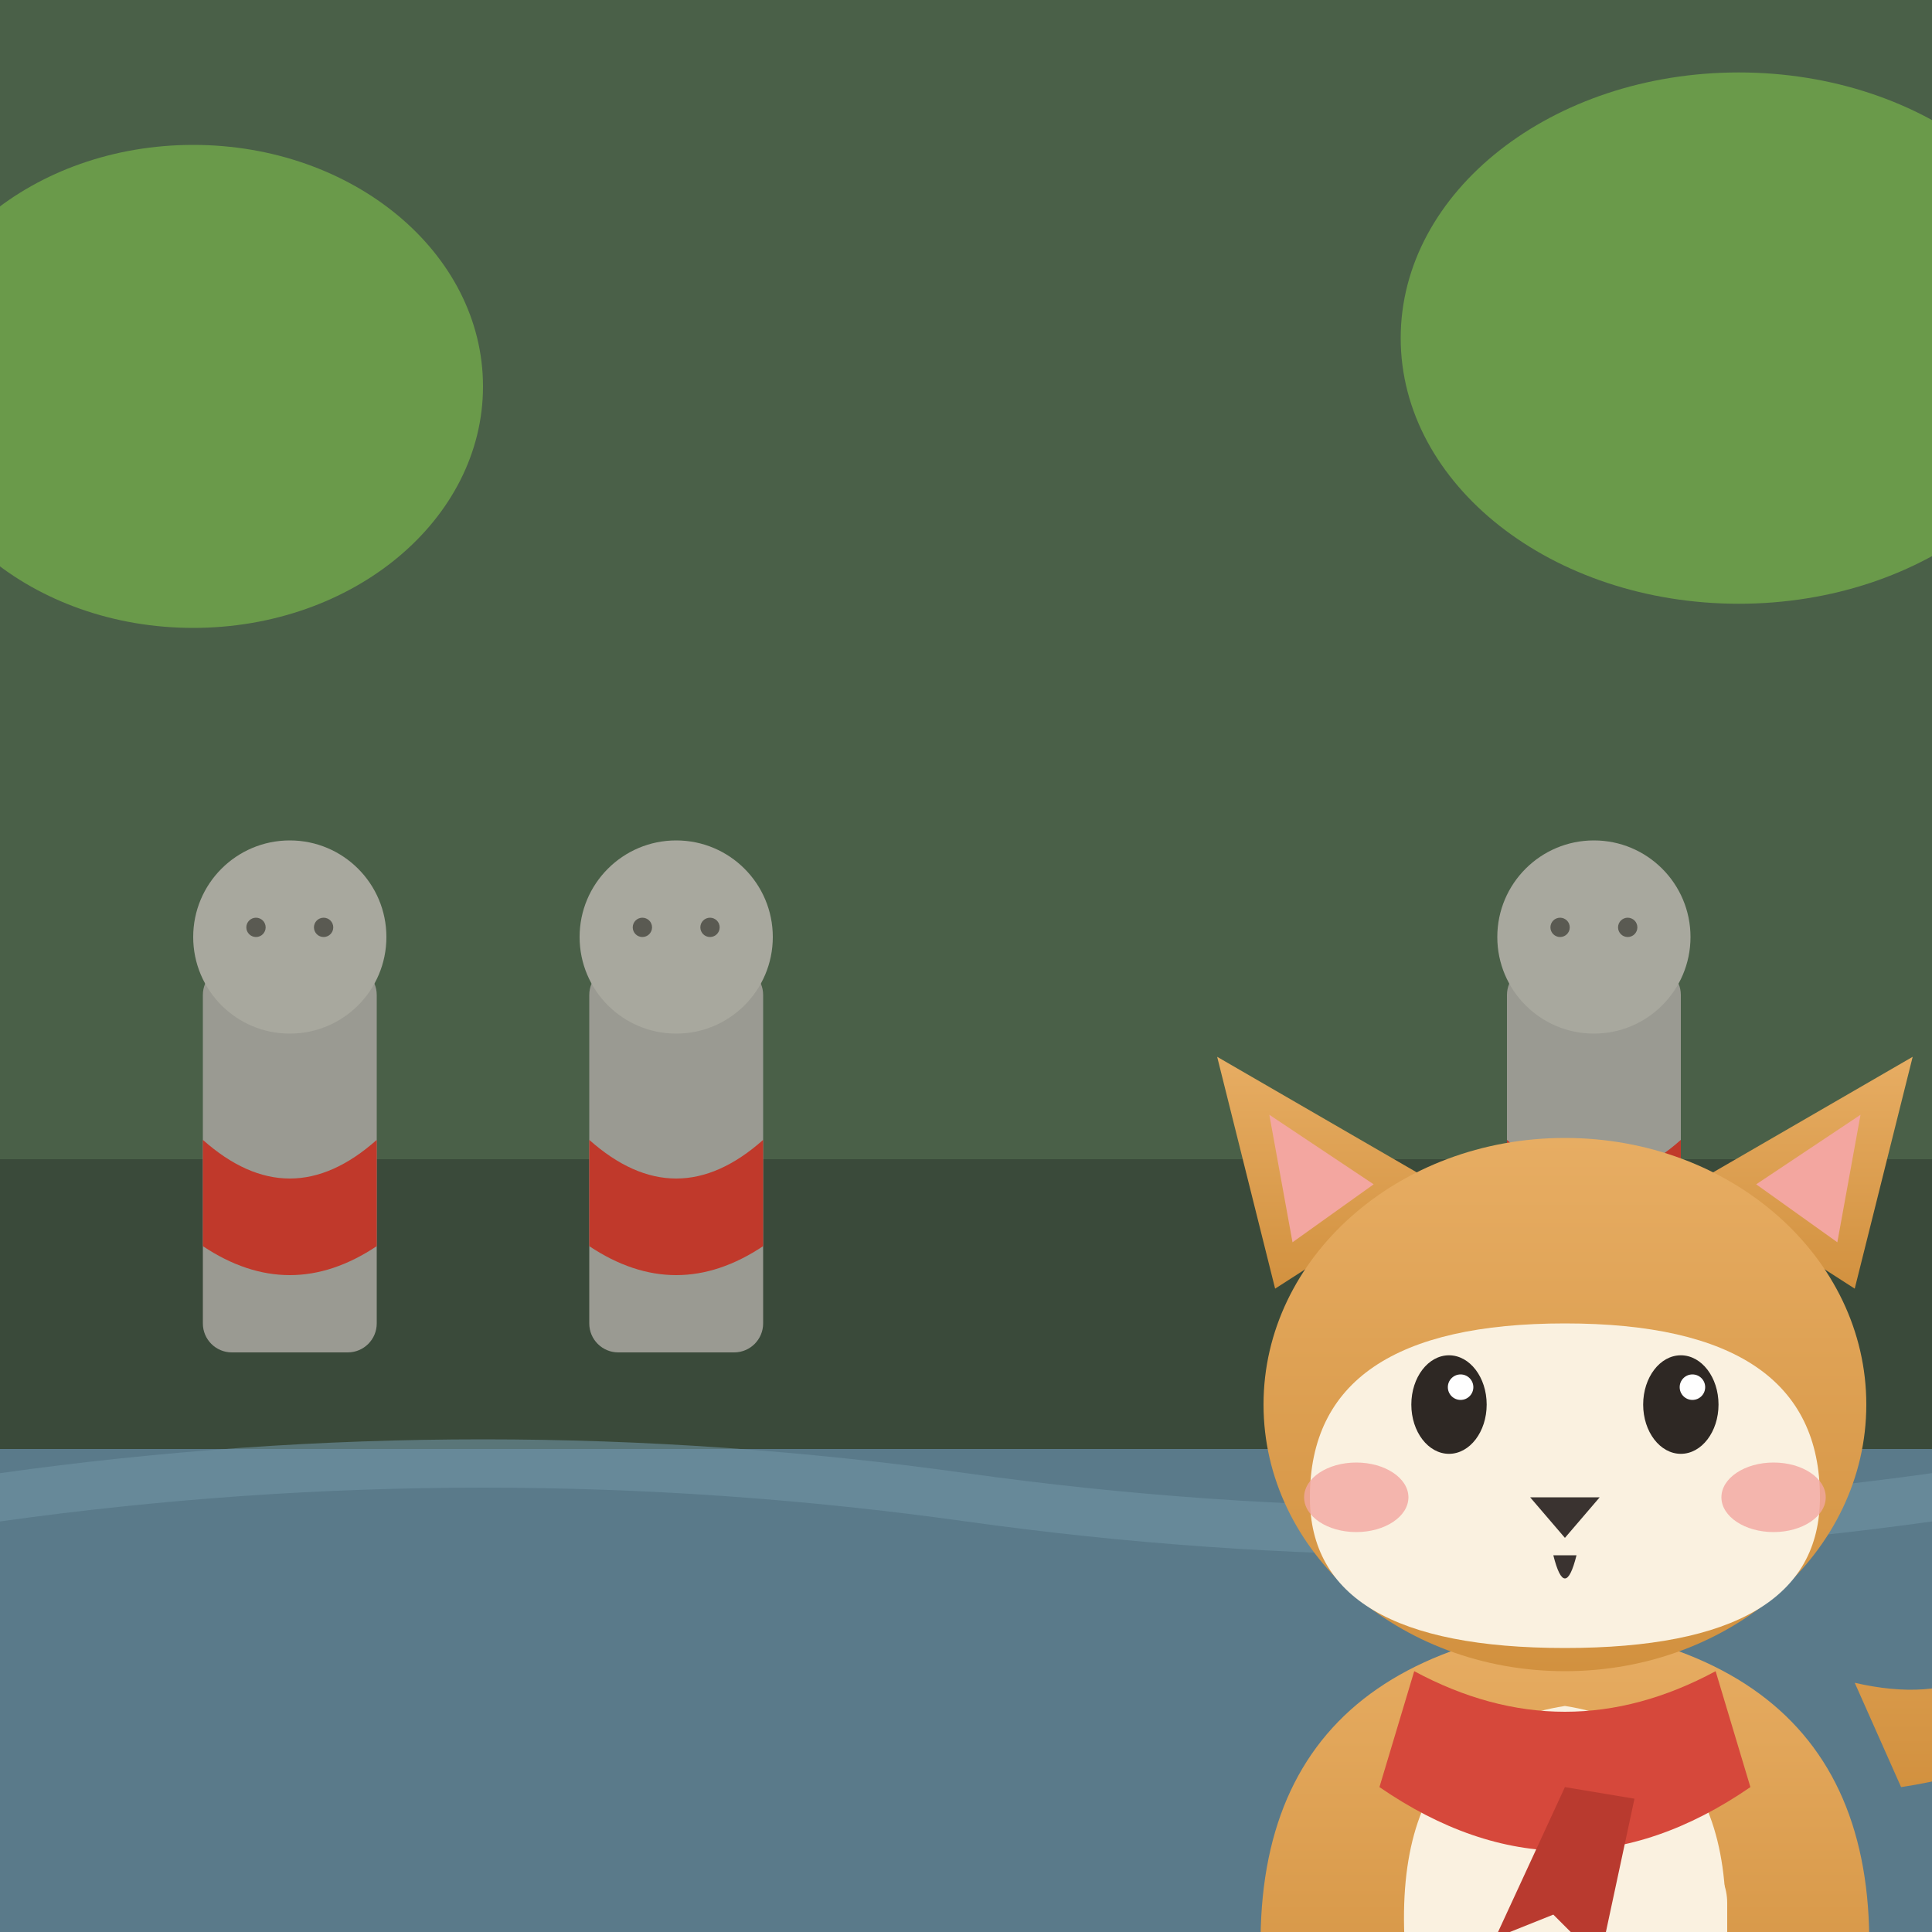
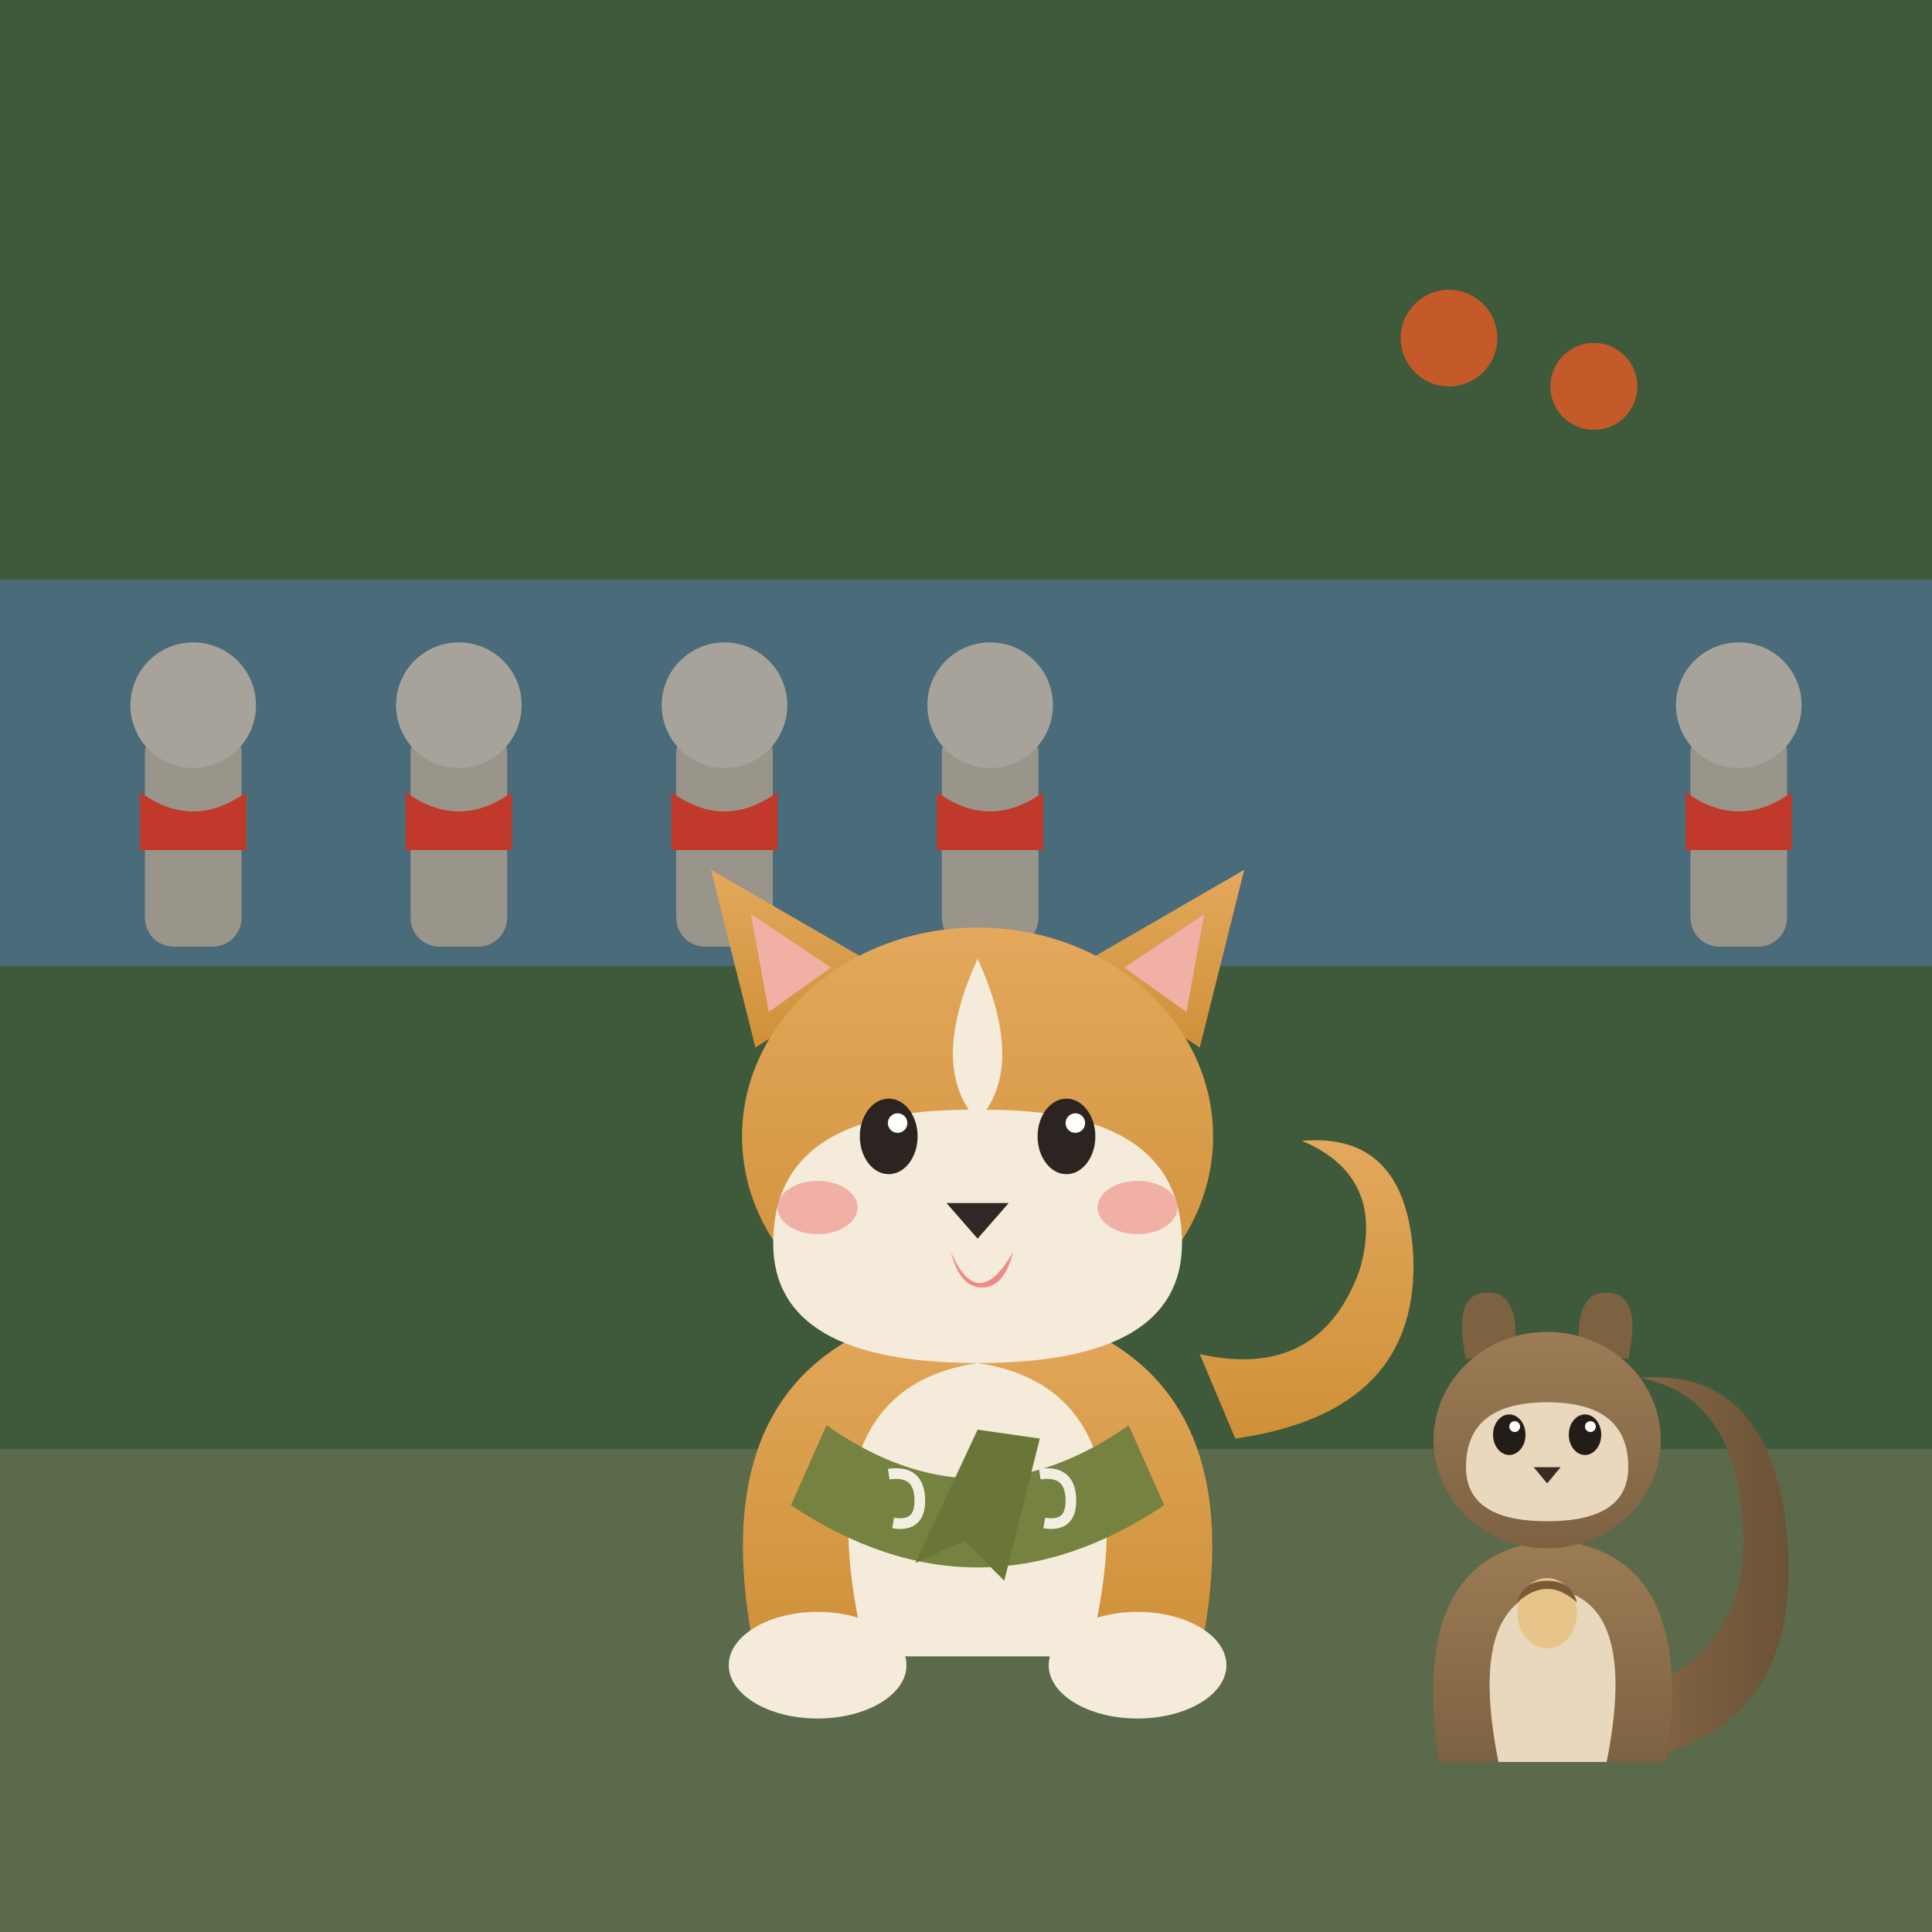
- <svg xmlns="http://www.w3.org/2000/svg" viewBox="0 0 400 400" role="img" aria-label="Mon-chan walking quietly past a row of red-bibbed stone Jizo statues by a river">
+ <svg xmlns="http://www.w3.org/2000/svg" viewBox="0 0 400 400" role="img" aria-label="Mon-chan and Cinnamon the squirrel quietly passing the row of red-bibbed Jizo statues by a river">
  <defs>
    <linearGradient id="fur" x1="0" y1="0" x2="0" y2="1">
-       <stop offset="0" stop-color="#e7ad63" />
-       <stop offset="1" stop-color="#d2913f" />
+       <stop offset="0" stop-color="#e3a85c" />
+       <stop offset="1" stop-color="#cf9038" />
+     </linearGradient>
+     <linearGradient id="sq" x1="0" y1="0" x2="0" y2="1">
+       <stop offset="0" stop-color="#9c7c55" />
+       <stop offset="1" stop-color="#7d6242" />
+     </linearGradient>
+     <linearGradient id="tl" x1="0" y1="0" x2="1" y2="0">
+       <stop offset="0" stop-color="#8a6c49" />
+       <stop offset="1" stop-color="#6b5236" />
    </linearGradient>
  </defs>
-   <rect width="400" height="400" fill="#4a6048" />
-   <rect y="240" width="400" height="160" fill="#3a4a3a" />
-   <rect y="300" width="400" height="100" fill="#5a7a8a" />
-   <path d="M0 305 q100 -14 200 0 t200 0 v10 q-100 14 -200 0 t-200 0z" fill="#6f93a3" opacity="0.6" />
-   <g fill="#6a9a4a">
-     <ellipse cx="40" cy="80" rx="60" ry="50" />
-     <ellipse cx="360" cy="70" rx="70" ry="55" />
-   </g>
+   <rect width="400" height="400" fill="#3f5a3a" />
+   <rect y="120" width="400" height="80" fill="#4a6b7a" />
+   <rect y="300" width="400" height="100" fill="#5a6a4a" />
  <g>
-     <g transform="translate(60,180)">
-       <rect x="-18" y="20" width="36" height="80" rx="6" fill="#9a9a92" />
-       <circle cx="0" cy="14" r="20" fill="#a8a89e" />
-       <path d="M-18 56 q18 16 36 0 l0 22 q-18 12 -36 0z" fill="#c0392b" />
-       <circle cx="-7" cy="12" r="2" fill="#5a5a52" />
-       <circle cx="7" cy="12" r="2" fill="#5a5a52" />
+     <g transform="translate(40,150)">
+       <rect x="-10" y="0" width="20" height="46" rx="6" fill="#9a958a" />
+       <circle cy="-4" r="13" fill="#a8a39a" />
+       <path d="M-11 14 q11 8 22 0 l0 12 -22 0z" fill="#c0392b" />
    </g>
-     <g transform="translate(140,180)">
-       <rect x="-18" y="20" width="36" height="80" rx="6" fill="#9a9a92" />
-       <circle cx="0" cy="14" r="20" fill="#a8a89e" />
-       <path d="M-18 56 q18 16 36 0 l0 22 q-18 12 -36 0z" fill="#c0392b" />
-       <circle cx="-7" cy="12" r="2" fill="#5a5a52" />
-       <circle cx="7" cy="12" r="2" fill="#5a5a52" />
+     <g transform="translate(95,150)">
+       <rect x="-10" y="0" width="20" height="46" rx="6" fill="#9a958a" />
+       <circle cy="-4" r="13" fill="#a8a39a" />
+       <path d="M-11 14 q11 8 22 0 l0 12 -22 0z" fill="#c0392b" />
    </g>
-     <g transform="translate(330,180)">
-       <rect x="-18" y="20" width="36" height="80" rx="6" fill="#9a9a92" />
-       <circle cx="0" cy="14" r="20" fill="#a8a89e" />
-       <path d="M-18 56 q18 16 36 0 l0 22 q-18 12 -36 0z" fill="#c0392b" />
-       <circle cx="-7" cy="12" r="2" fill="#5a5a52" />
-       <circle cx="7" cy="12" r="2" fill="#5a5a52" />
+     <g transform="translate(150,150)">
+       <rect x="-10" y="0" width="20" height="46" rx="6" fill="#9a958a" />
+       <circle cy="-4" r="13" fill="#a8a39a" />
+       <path d="M-11 14 q11 8 22 0 l0 12 -22 0z" fill="#c0392b" />
+     </g>
+     <g transform="translate(205,150)">
+       <rect x="-10" y="0" width="20" height="46" rx="6" fill="#9a958a" />
+       <circle cy="-4" r="13" fill="#a8a39a" />
+       <path d="M-11 14 q11 8 22 0 l0 12 -22 0z" fill="#c0392b" />
+     </g>
+     <g transform="translate(360,150)">
+       <rect x="-10" y="0" width="20" height="46" rx="6" fill="#9a958a" />
+       <circle cy="-4" r="13" fill="#a8a39a" />
+       <path d="M-11 14 q11 8 22 0 l0 12 -22 0z" fill="#c0392b" />
    </g>
  </g>
-   <g transform="translate(180,190) scale(1.2)">
-     <path d="M178 150 q40 -6 38 -40 q-2 -26 -24 -24 q18 8 12 28 q-8 24 -34 18z" fill="url(#fur)" />
-     <path d="M70 200 q-14 -70 50 -78 q64 8 50 78 z" fill="url(#fur)" />
-     <path d="M96 200 q-14 -58 24 -64 q38 6 24 64 z" fill="#faf1e0" />
-     <ellipse cx="84" cy="202" rx="20" ry="12" fill="#faf1e0" />
-     <ellipse cx="156" cy="202" rx="20" ry="12" fill="#faf1e0" />
-     <rect x="98" y="160" width="20" height="44" rx="10" fill="#faf1e0" />
-     <rect x="128" y="160" width="20" height="44" rx="10" fill="#faf1e0" />
-     <path d="M88 150 q32 22 64 0 l-6 -20 q-26 14 -52 0z" fill="#d6483b" />
-     <path d="M120 150 l-12 26 10 -4 8 8 6 -28z" fill="#b93a2f" />
+   <g fill="#c45a2a">
+     <circle cx="300" cy="70" r="10" />
+     <circle cx="330" cy="80" r="9" />
+   </g>
+   <g transform="translate(92,158) scale(0.92)">
+     <path d="M178 152 q42 -6 40 -42 q-2 -27 -25 -25 q19 8 13 29 q-9 25 -36 19z" fill="url(#fur)" />
+     <path d="M70 201 q-15 -72 50 -80 q65 8 50 80 z" fill="url(#fur)" />
+     <path d="M95 201 q-15 -60 25 -66 q40 6 25 66 z" fill="#f4ebda" />
+     <ellipse cx="84" cy="203" rx="20" ry="12" fill="#f4ebda" />
+     <ellipse cx="156" cy="203" rx="20" ry="12" fill="#f4ebda" />
+     <path d="M86 149 q34 24 68 0 l8 18 q-42 28 -84 0z" fill="#76823f" />
+     <path d="M120 150 l-14 30 11 -5 9 9 8 -32z" fill="#6a7637" />
+     <g fill="none" stroke="#f2efe2" stroke-width="2.4">
+       <path d="M100 160 q7 -1 7 6 q0 6 -6 5" />
+       <path d="M134 160 q7 -1 7 6 q0 6 -6 5" />
+     </g>
    <path d="M70 64 l-10 -40 38 22z" fill="url(#fur)" />
    <path d="M170 64 l10 -40 -38 22z" fill="url(#fur)" />
-     <path d="M73 56 l-4 -22 18 12z" fill="#f3a6a0" />
-     <path d="M167 56 l4 -22 -18 12z" fill="#f3a6a0" />
-     <ellipse cx="120" cy="84" rx="52" ry="46" fill="url(#fur)" />
-     <path d="M120 70 q-44 0 -44 30 q0 26 44 26 q44 0 44 -26 q0 -30 -44 -30z" fill="#faf1e0" />
-     <ellipse cx="84" cy="100" rx="9" ry="6" fill="#f3a6a0" opacity="0.8" />
-     <ellipse cx="156" cy="100" rx="9" ry="6" fill="#f3a6a0" opacity="0.8" />
-     <ellipse cx="100" cy="84" rx="6.5" ry="8.5" fill="#2e2824" />
-     <ellipse cx="140" cy="84" rx="6.5" ry="8.5" fill="#2e2824" />
+     <path d="M73 56 l-4 -22 18 12z" fill="#f0b0a6" />
+     <path d="M167 56 l4 -22 -18 12z" fill="#f0b0a6" />
+     <ellipse cx="120" cy="84" rx="53" ry="47" fill="url(#fur)" />
+     <path d="M120 44 q-10 22 -2 34 q-44 0 -44 30 q0 27 46 27 q46 0 46 -27 q0 -30 -44 -30 q8 -12 -2 -34z" fill="#f4ebda" />
+     <ellipse cx="84" cy="100" rx="9" ry="6" fill="#f0b0a6" />
+     <ellipse cx="156" cy="100" rx="9" ry="6" fill="#f0b0a6" />
+     <ellipse cx="100" cy="84" rx="6.5" ry="8.5" fill="#2b2420" />
+     <ellipse cx="140" cy="84" rx="6.5" ry="8.5" fill="#2b2420" />
    <circle cx="102" cy="81" r="2.2" fill="#fff" />
    <circle cx="142" cy="81" r="2.2" fill="#fff" />
-     <path d="M114 100 h12 l-6 7z" fill="#3a3330" />
-     <path d="M118 110 q2 8 4 0z" fill="#3a3330" />
+     <path d="M113 99 h14 l-7 8z" fill="#2f2925" />
+     <path d="M114 110 q6 14 14 0 q-2 8 -7 8 q-5 0 -7 -8z" fill="#ef8a86" />
+   </g>
+   <g transform="translate(252,250) scale(0.56)">
+     <path d="M150 205 q70 -10 60 -90 q-8 -56 -54 -52 q34 6 38 50 q6 56 -52 70z" fill="url(#tl)" />
+     <path d="M82 205 q-12 -78 42 -82 q54 4 42 82 z" fill="url(#sq)" />
+     <path d="M104 205 q-12 -60 20 -64 q32 4 20 64 z" fill="#e9d8bd" />
+     <path d="M92 56 q-6 -28 12 -24 q8 4 6 22z" fill="#7d6242" />
+     <path d="M152 56 q6 -28 -12 -24 q-8 4 -6 22z" fill="#7d6242" />
+     <ellipse cx="122" cy="86" rx="42" ry="40" fill="url(#sq)" />
+     <path d="M122 72 q-30 0 -30 24 q0 20 30 20 q30 0 30 -20 q0 -24 -30 -24z" fill="#e9d8bd" />
+     <ellipse cx="108" cy="84" rx="6" ry="7.5" fill="#241c16" />
+     <ellipse cx="136" cy="84" rx="6" ry="7.5" fill="#241c16" />
+     <circle cx="110" cy="81" r="2" fill="#fff" />
+     <circle cx="138" cy="81" r="2" fill="#fff" />
+     <path d="M117 96 h10 l-5 6z" fill="#3a2c24" />
+     <ellipse cx="122" cy="150" rx="11" ry="13" fill="#e7c489" />
+     <path d="M111 146 q11 -10 22 0 q-2 -8 -11 -8 q-9 0 -11 8z" fill="#7a5a34" />
  </g>
</svg>
